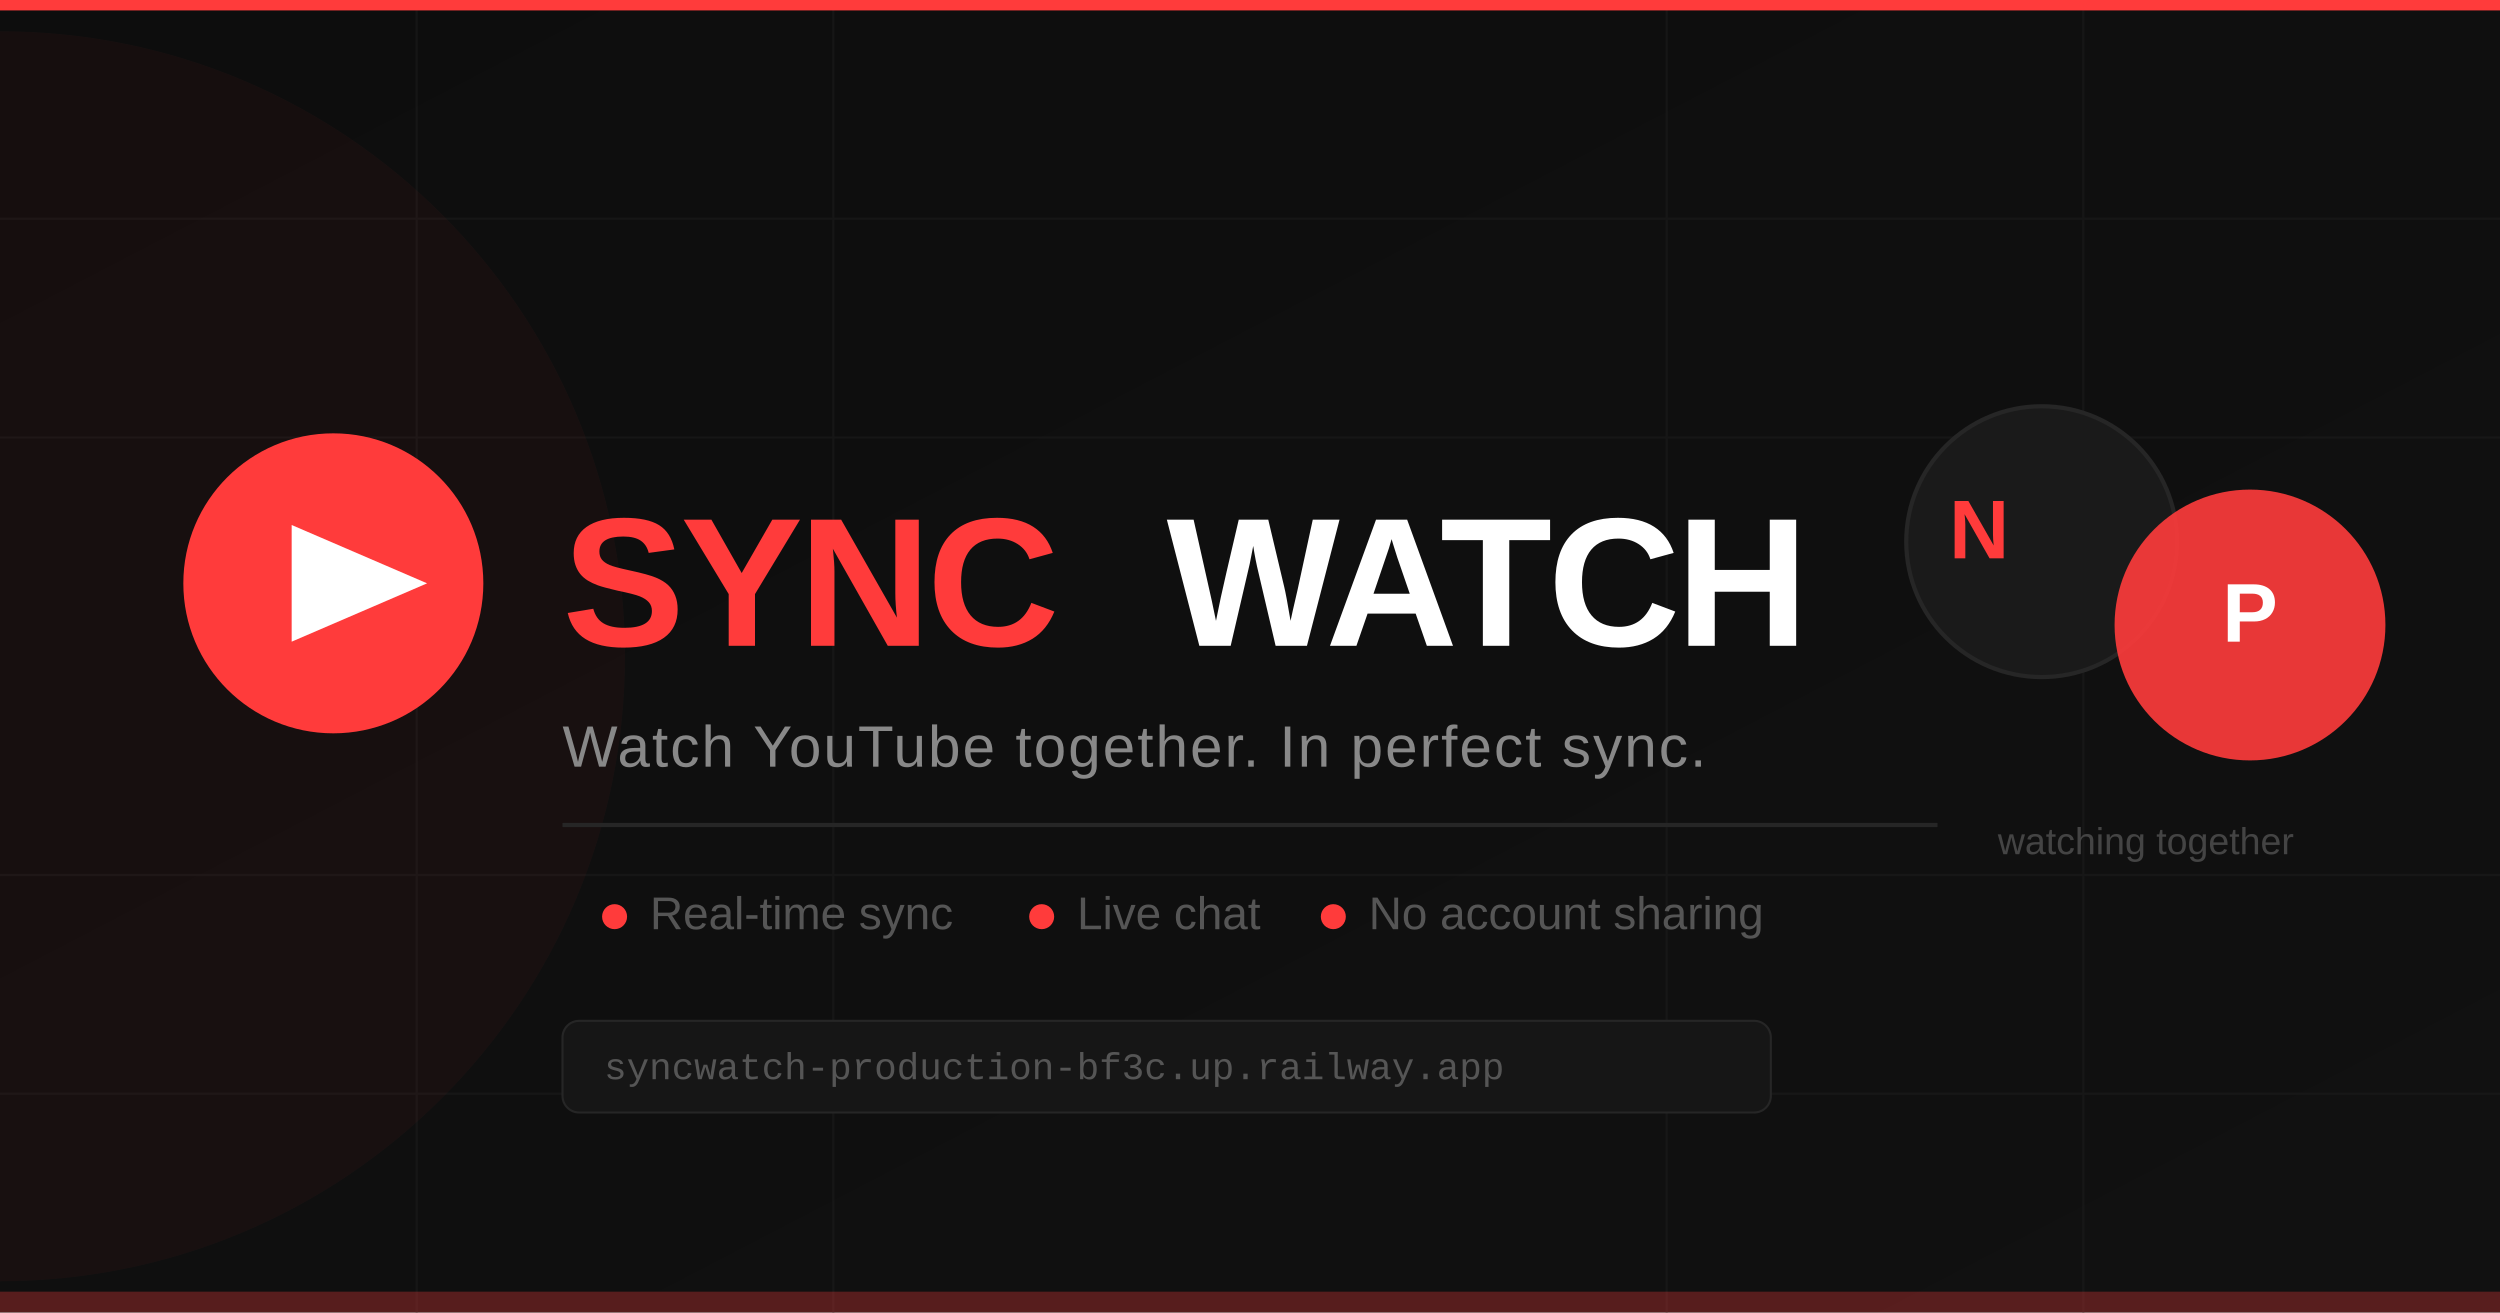
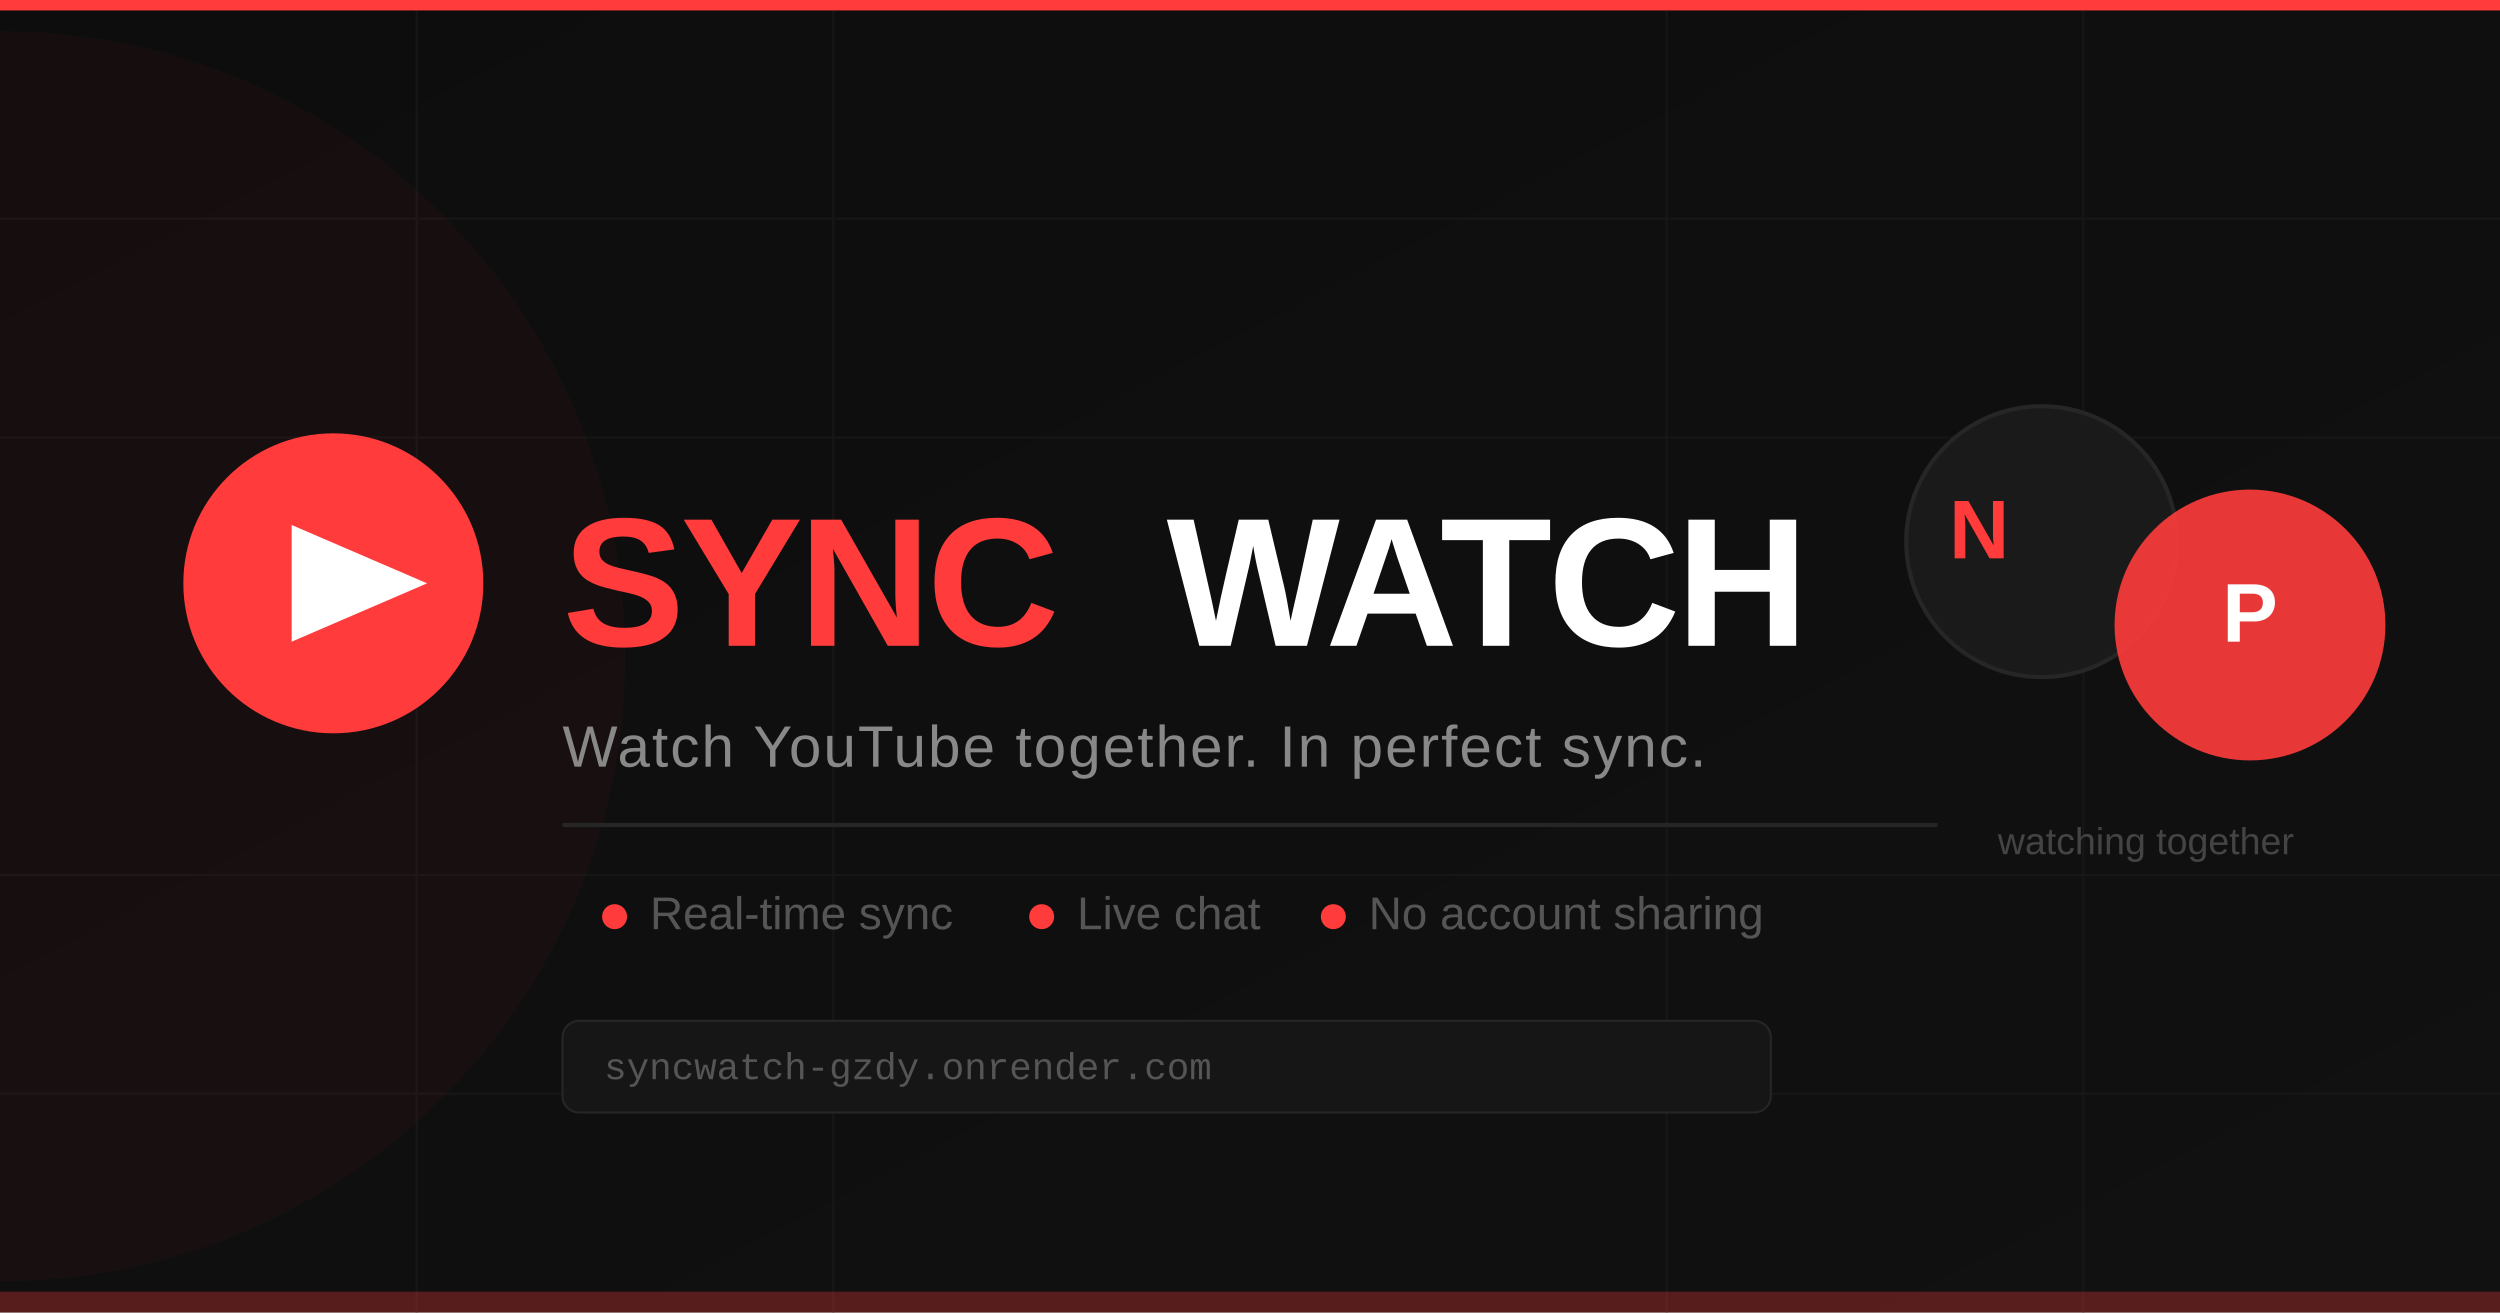
<svg xmlns="http://www.w3.org/2000/svg" width="1200" height="630">
  <defs>
    <linearGradient id="bg" x1="0%" y1="0%" x2="100%" y2="100%">
      <stop offset="0%" style="stop-color:#0D0D0D" />
      <stop offset="100%" style="stop-color:#111111" />
    </linearGradient>
  </defs>
  <rect width="1200" height="630" fill="url(#bg)" />
  <g stroke="#1E1E1E" stroke-width="1" opacity="0.5">
    <line x1="0" y1="105" x2="1200" y2="105" />
    <line x1="0" y1="210" x2="1200" y2="210" />
    <line x1="0" y1="420" x2="1200" y2="420" />
    <line x1="0" y1="525" x2="1200" y2="525" />
    <line x1="200" y1="0" x2="200" y2="630" />
    <line x1="400" y1="0" x2="400" y2="630" />
    <line x1="800" y1="0" x2="800" y2="630" />
    <line x1="1000" y1="0" x2="1000" y2="630" />
  </g>
  <rect width="1200" height="5" fill="#FF3B3B" />
  <circle cx="0" cy="315" r="300" fill="#FF3B3B" opacity="0.04" />
  <circle cx="160" cy="280" r="72" fill="#FF3B3B" />
  <polygon points="140,252 205,280 140,308" fill="white" />
  <text x="270" y="310" font-family="'Arial Black', Arial" font-weight="900" font-size="88" fill="#FF3B3B" letter-spacing="-2">SYNC</text>
  <text x="560" y="310" font-family="'Arial Black', Arial" font-weight="900" font-size="88" fill="#FFFFFF" letter-spacing="-2">WATCH</text>
  <text x="270" y="368" font-family="Arial" font-size="28" fill="#888888" letter-spacing="1">Watch YouTube together. In perfect sync.</text>
  <rect x="270" y="395" width="660" height="2" fill="#262626" />
  <circle cx="295" cy="440" r="6" fill="#FF3B3B" />
  <text x="312" y="446" font-family="Arial" font-size="22" fill="#555555">Real-time sync</text>
  <circle cx="500" cy="440" r="6" fill="#FF3B3B" />
  <text x="517" y="446" font-family="Arial" font-size="22" fill="#555555">Live chat</text>
  <circle cx="640" cy="440" r="6" fill="#FF3B3B" />
  <text x="657" y="446" font-family="Arial" font-size="22" fill="#555555">No account sharing</text>
  <rect x="270" y="490" width="580" height="44" rx="8" fill="#161616" stroke="#262626" stroke-width="1" />
-   <text x="290" y="518" font-family="'Courier New', monospace" font-size="18" fill="#555555">syncwatch-production-bf3c.up.railway.app</text>
+   <text x="290" y="518" font-family="'Courier New', monospace" font-size="18" fill="#555555">syncwatch-gzdy.onrender.com</text>
  <circle cx="980" cy="260" r="65" fill="#1a1a1a" stroke="#262626" stroke-width="2" />
  <circle cx="1080" cy="300" r="65" fill="#FF3B3B" opacity="0.9" />
  <text x="950" y="268" font-family="'Arial Black', Arial" font-size="40" fill="#FF3B3B" font-weight="900" text-anchor="middle">N</text>
  <text x="1080" y="308" font-family="'Arial Black', Arial" font-size="40" fill="white" font-weight="900" text-anchor="middle">P</text>
  <text x="1030" y="410" font-family="Arial" font-size="18" fill="#444444" text-anchor="middle">watching together</text>
  <rect x="0" y="620" width="1200" height="10" fill="#FF3B3B" opacity="0.3" />
</svg>
